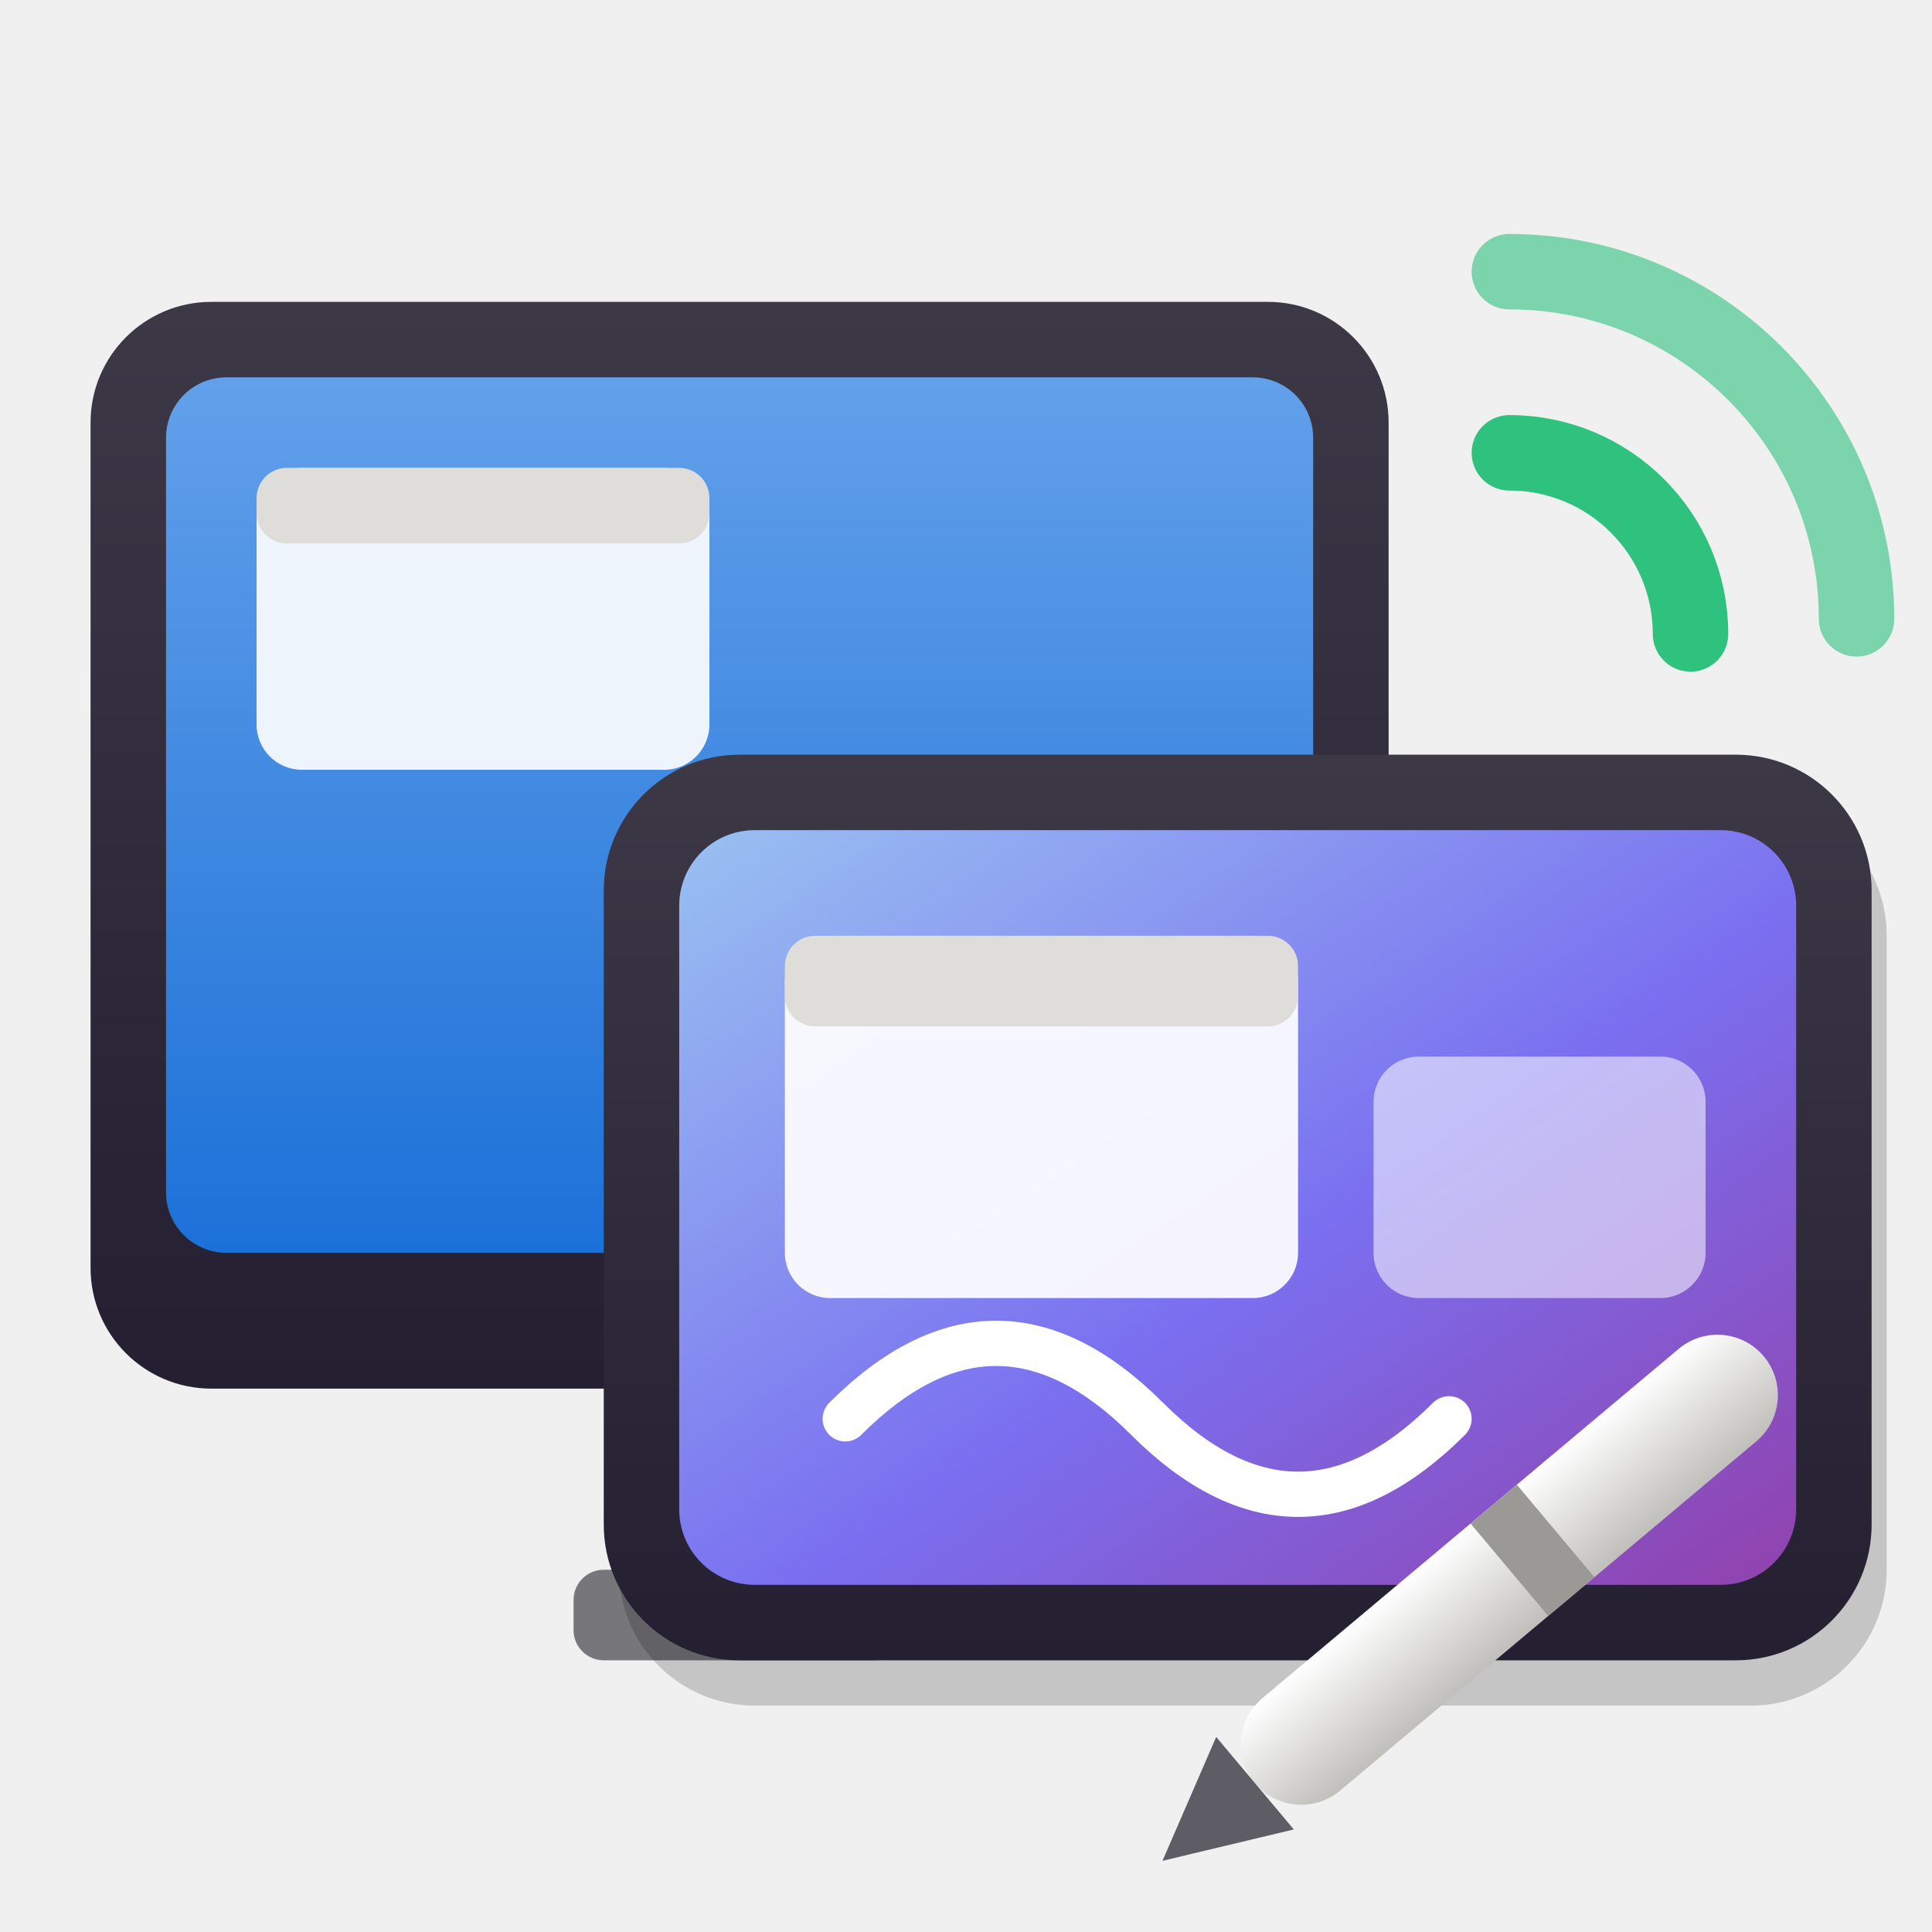
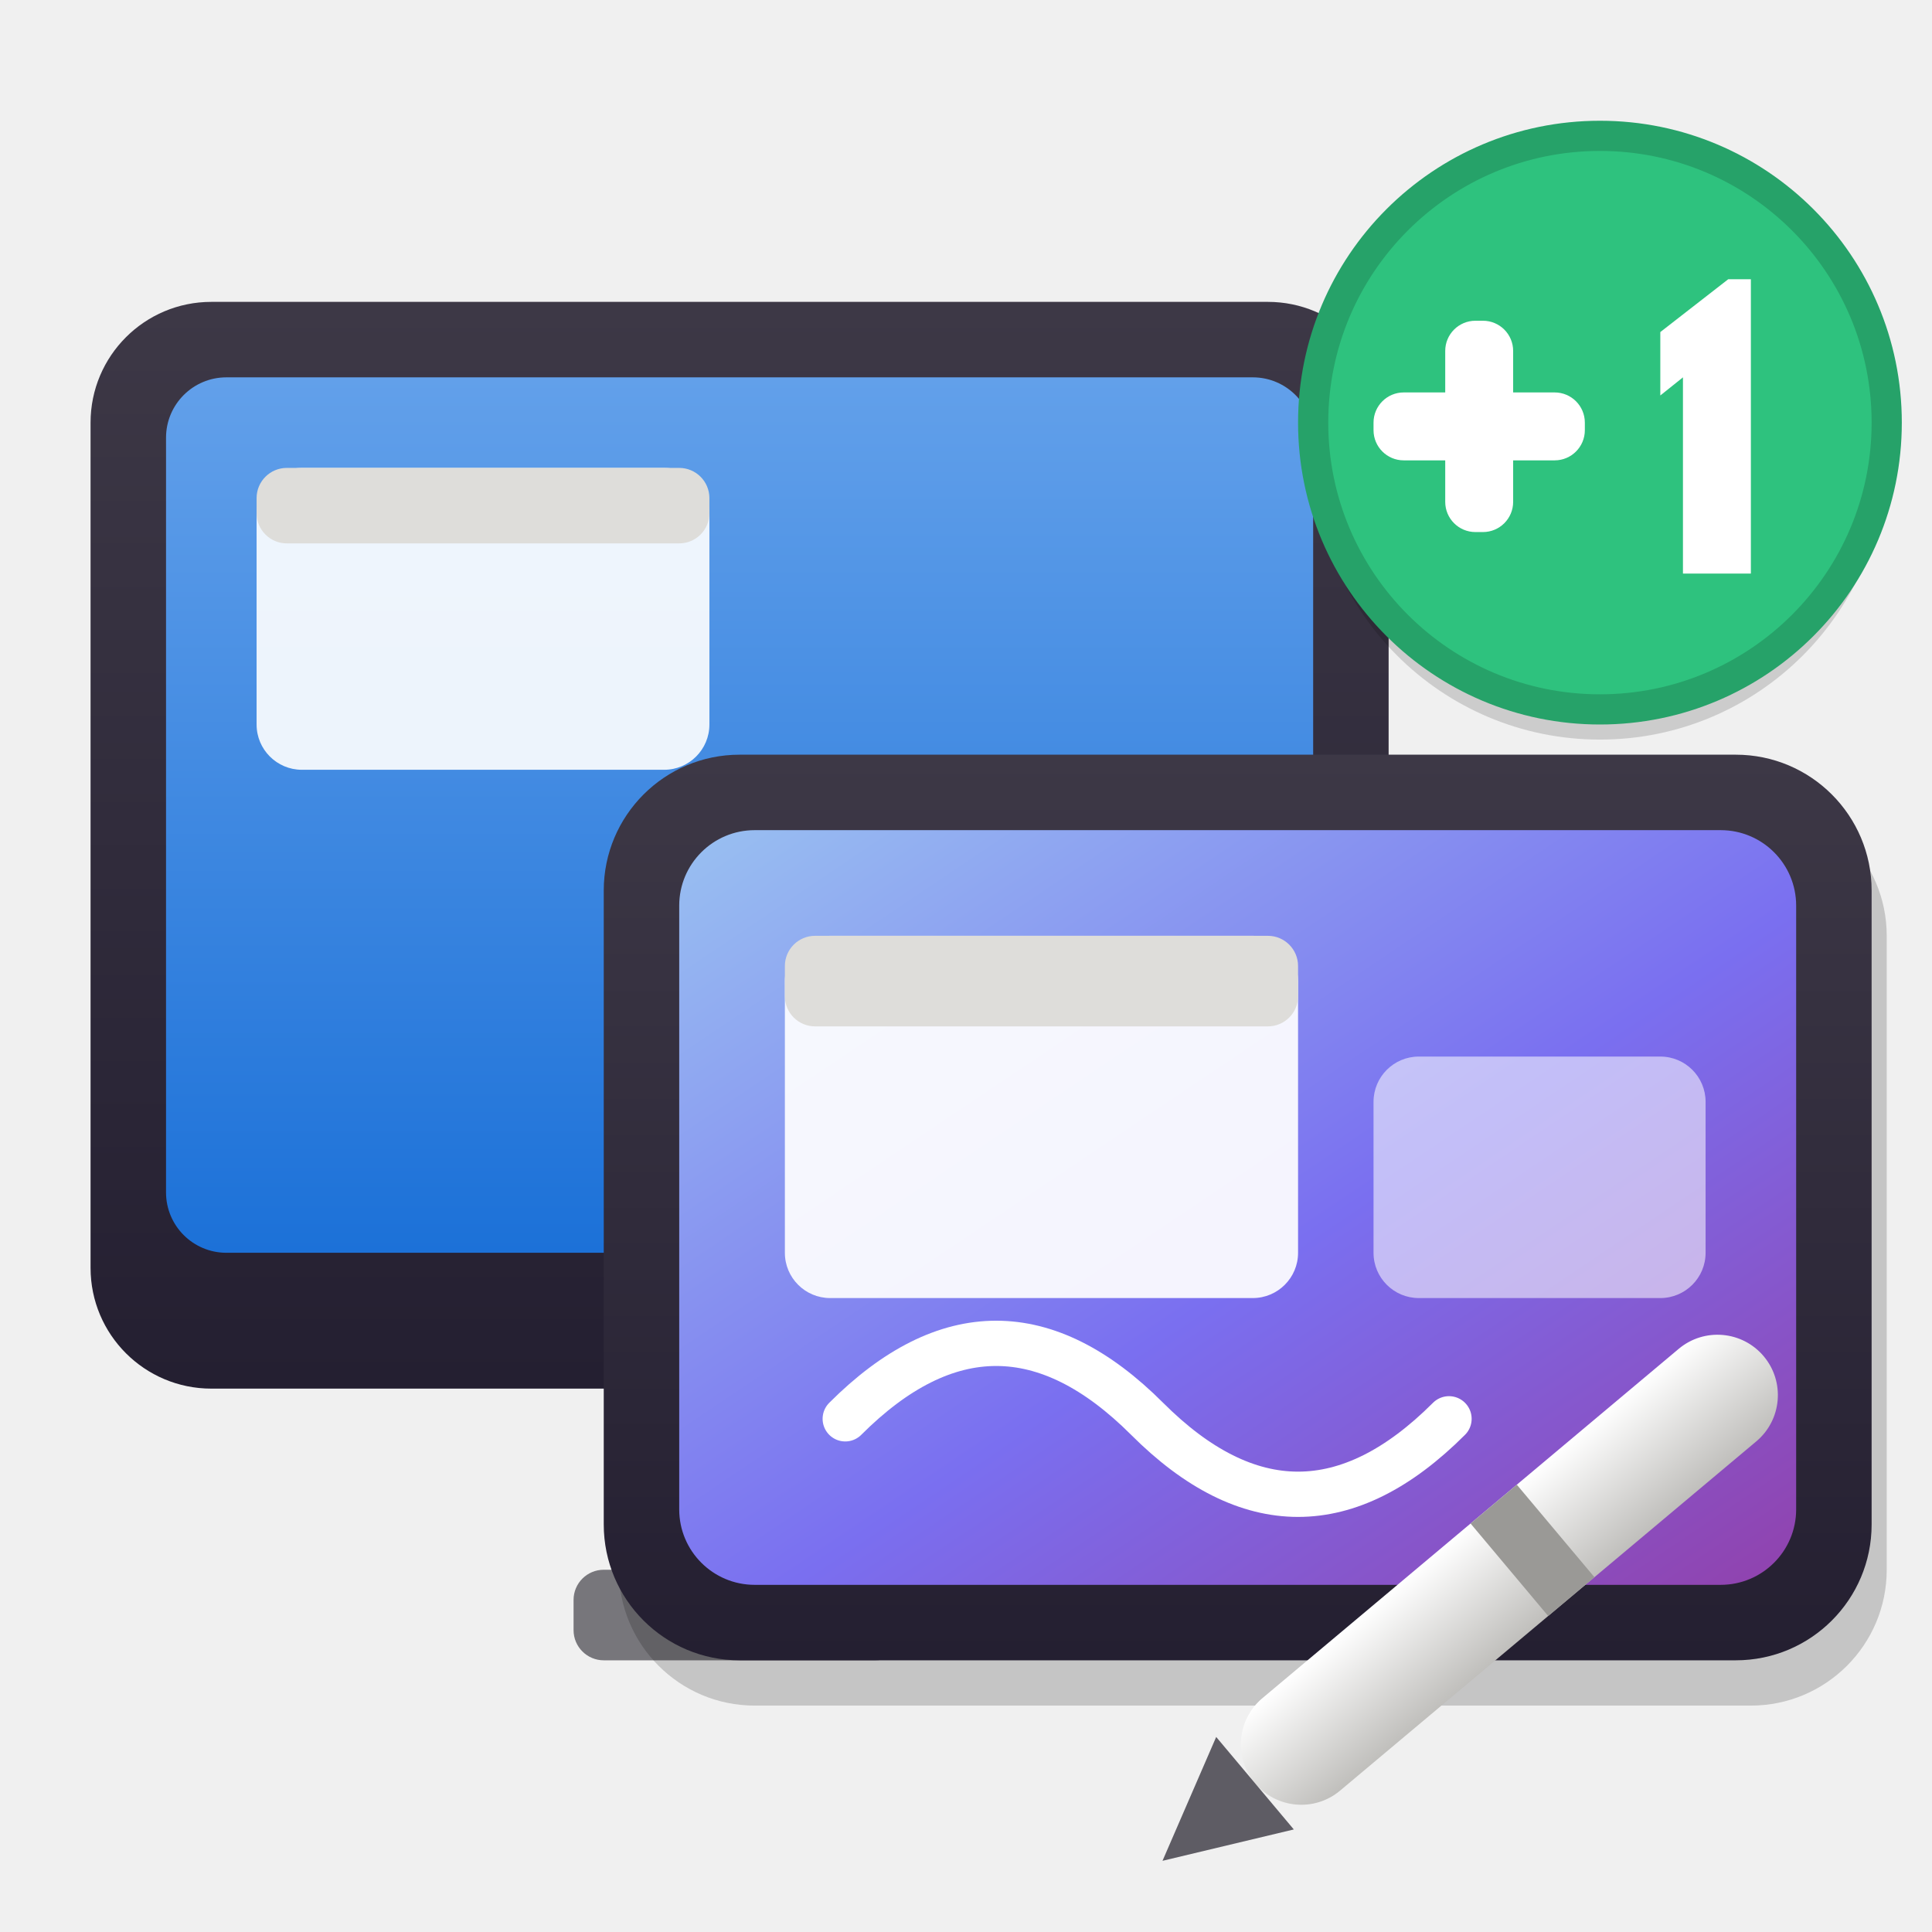
<svg xmlns="http://www.w3.org/2000/svg" width="128" height="128" viewBox="0 0 128 128">
  <defs>
    <linearGradient id="monitorScreen" x1="0" y1="0" x2="0" y2="1">
      <stop offset="0" stop-color="#62a0ea" />
      <stop offset="1" stop-color="#1c71d8" />
    </linearGradient>
    <linearGradient id="tabletScreen" x1="0" y1="0" x2="1" y2="1">
      <stop offset="0" stop-color="#99c1f1" />
      <stop offset="0.55" stop-color="#7a6ff0" />
      <stop offset="1" stop-color="#9141ac" />
    </linearGradient>
    <linearGradient id="bezel" x1="0" y1="0" x2="0" y2="1">
      <stop offset="0" stop-color="#3d3846" />
      <stop offset="1" stop-color="#241f31" />
    </linearGradient>
    <linearGradient id="pen" x1="0" y1="0" x2="0" y2="1">
      <stop offset="0" stop-color="#ffffff" />
      <stop offset="1" stop-color="#c0bfbc" />
    </linearGradient>
  </defs>
  <rect x="38" y="104" width="22" height="6" rx="2" fill="#77767b" />
  <rect x="44" y="90" width="10" height="16" fill="#9a9996" />
  <rect x="6" y="20" width="86" height="72" rx="8" fill="url(#bezel)" />
  <rect x="11" y="25" width="76" height="58" rx="4" fill="url(#monitorScreen)" />
  <rect x="17" y="31" width="30" height="20" rx="3" fill="#ffffff" opacity="0.9" />
  <rect x="17" y="31" width="30" height="5" rx="2" fill="#deddda" />
-   <path d="M100 30 a12 12 0 0 1 12 12" stroke="#2ec27e" stroke-width="5" fill="none" stroke-linecap="round" />
-   <path d="M100 18 a23 23 0 0 1 23 23" stroke="#2ec27e" stroke-width="5" fill="none" stroke-linecap="round" opacity="0.6" />
  <rect x="40" y="50" width="84" height="60" rx="9" fill="#000000" opacity="0.18" transform="translate(1 3)" />
  <rect x="40" y="50" width="84" height="60" rx="9" fill="url(#bezel)" />
  <rect x="45" y="55" width="74" height="50" rx="5" fill="url(#tabletScreen)" />
  <rect x="52" y="62" width="34" height="24" rx="3" fill="#ffffff" opacity="0.92" />
  <rect x="52" y="62" width="34" height="6" rx="2" fill="#deddda" />
  <rect x="91" y="70" width="22" height="16" rx="3" fill="#ffffff" opacity="0.55" />
  <path d="M56 94 q10 -10 20 0 t20 0" stroke="#ffffff" stroke-width="3" fill="none" stroke-linecap="round" />
  <g transform="rotate(-40 100 104)">
    <rect x="78" y="100" width="44" height="8" rx="4" fill="url(#pen)" />
    <rect x="100" y="100" width="4" height="8" fill="#9a9996" />
    <path d="M78 100 l-8 4 l8 4 z" fill="#5e5c64" />
  </g>
+   <circle cx="106" cy="28" r="19" fill="#000000" opacity="0.15" transform="translate(0 2)" />
+   <circle cx="106" cy="28" r="19" fill="#2ec27e" />
+   <circle cx="106" cy="28" r="19" fill="none" stroke="#26a269" stroke-width="2" />
+   <rect x="91" y="26" width="14" height="4.5" rx="2" fill="#ffffff" />
+   <rect x="95.75" y="21.25" width="4.5" height="14" rx="2" fill="#ffffff" />
+   <path d="M110 22 l4.5 -3.5 h1.5 v19.5 h-4.5 v-13 l-1.5 1.2 z" fill="#ffffff" />
</svg>
